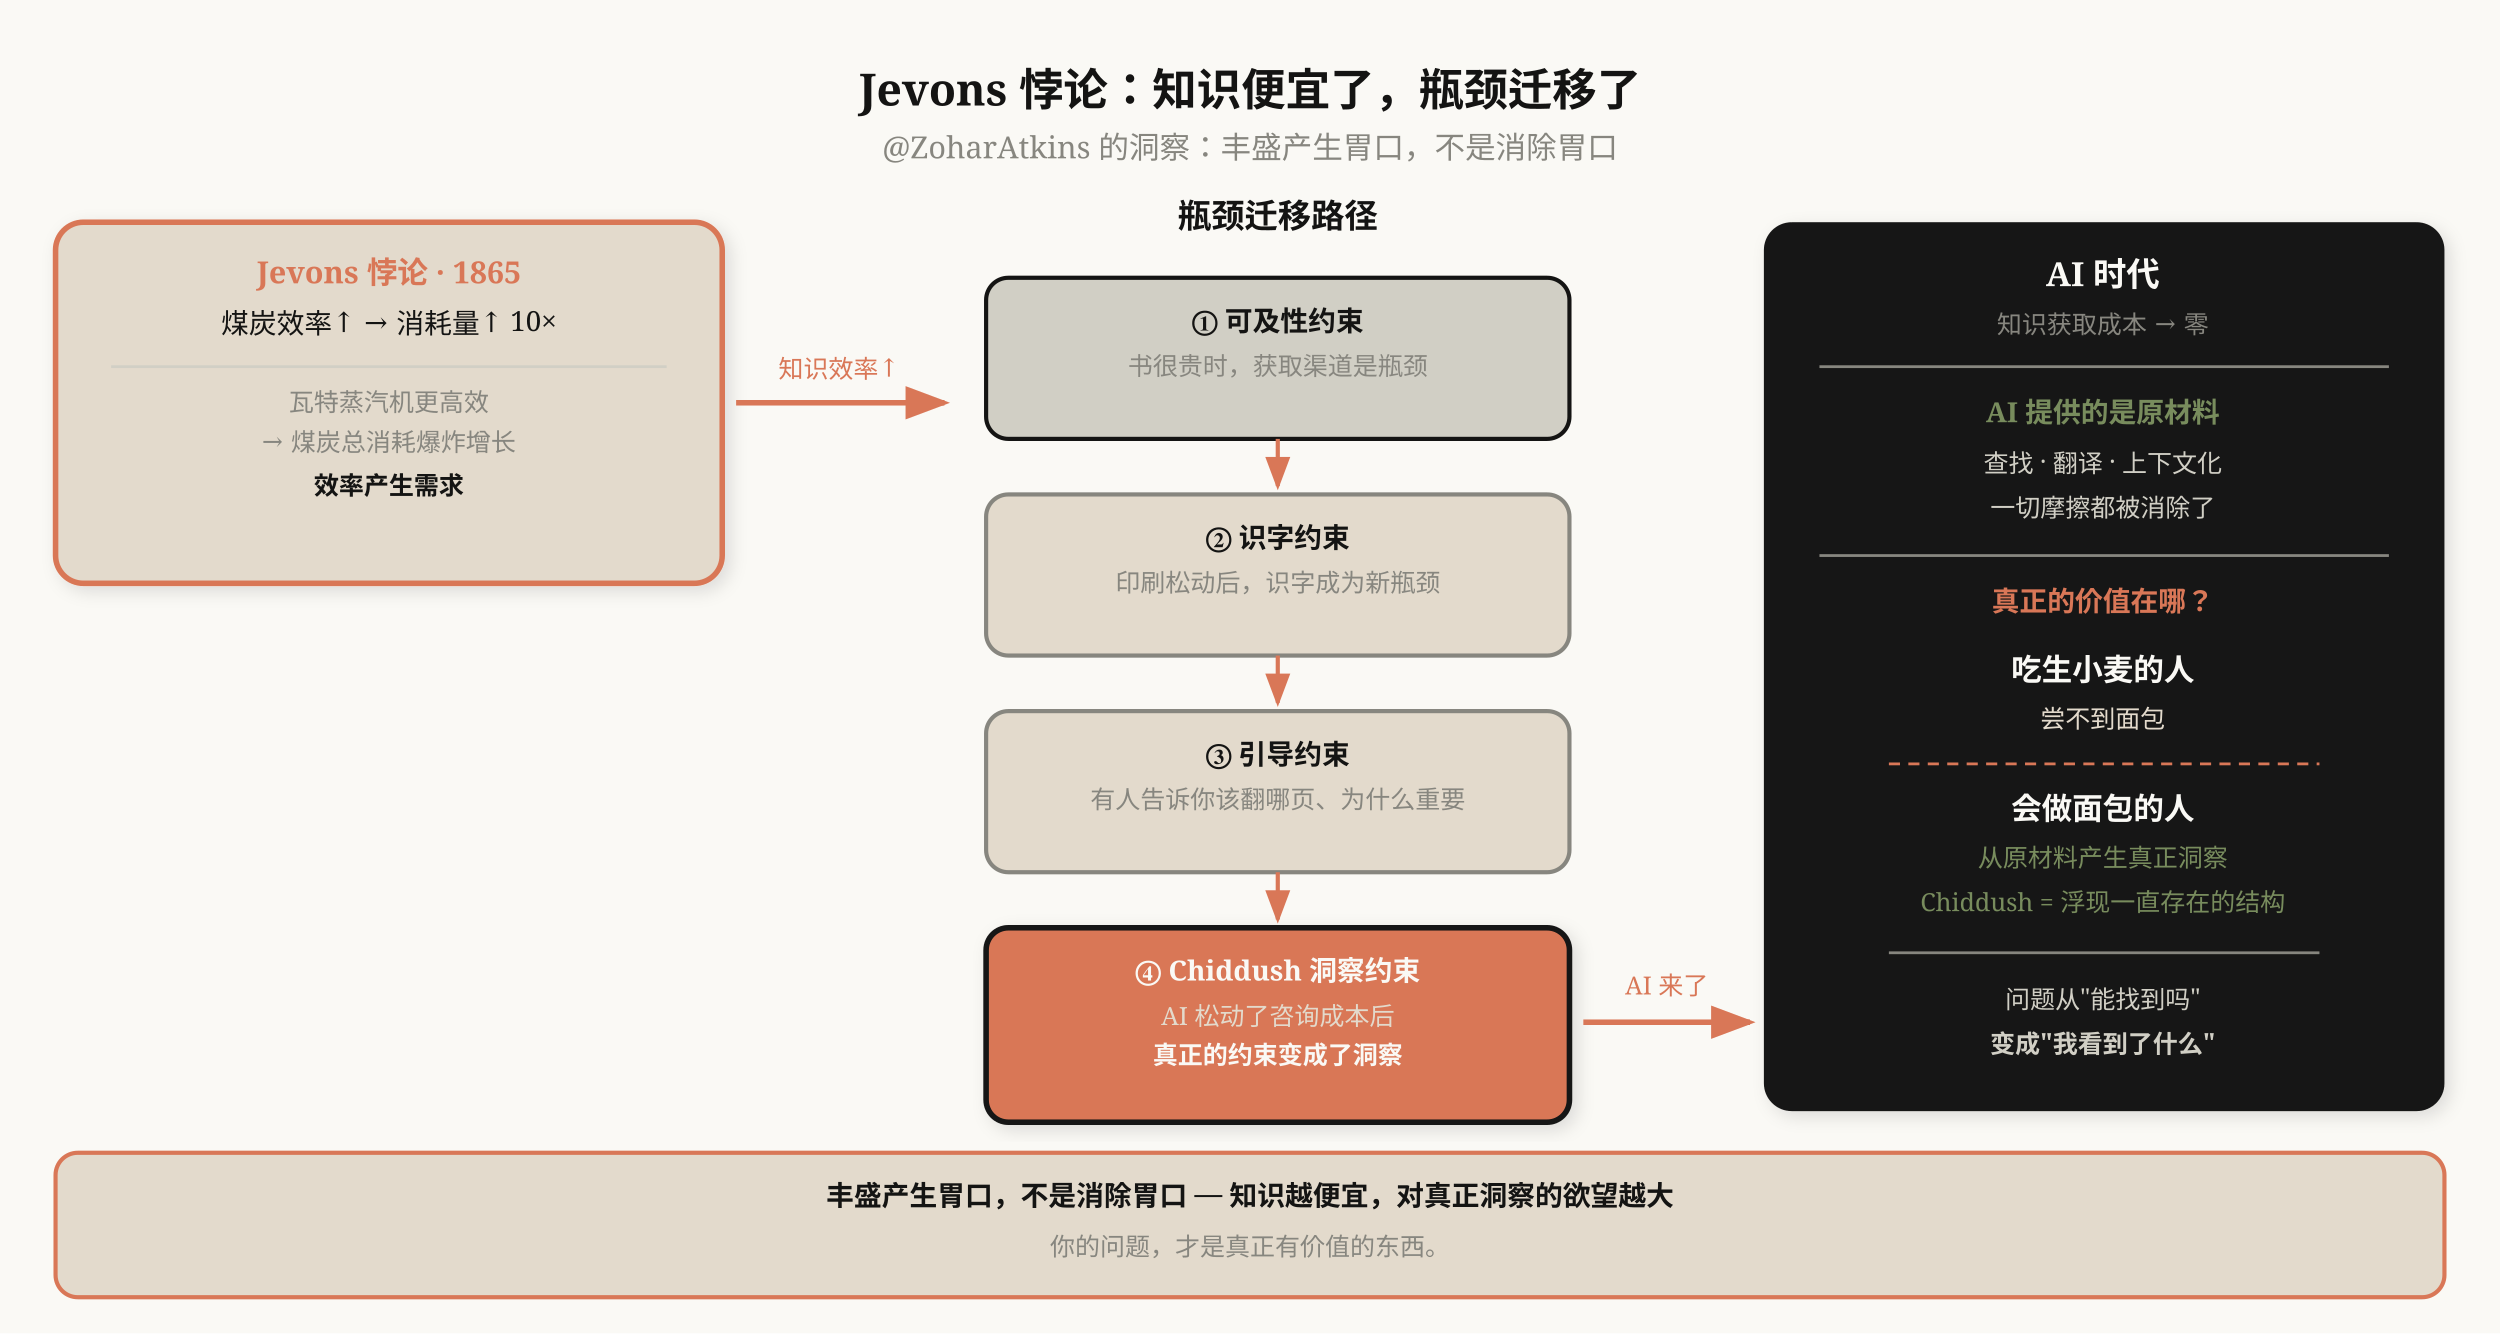
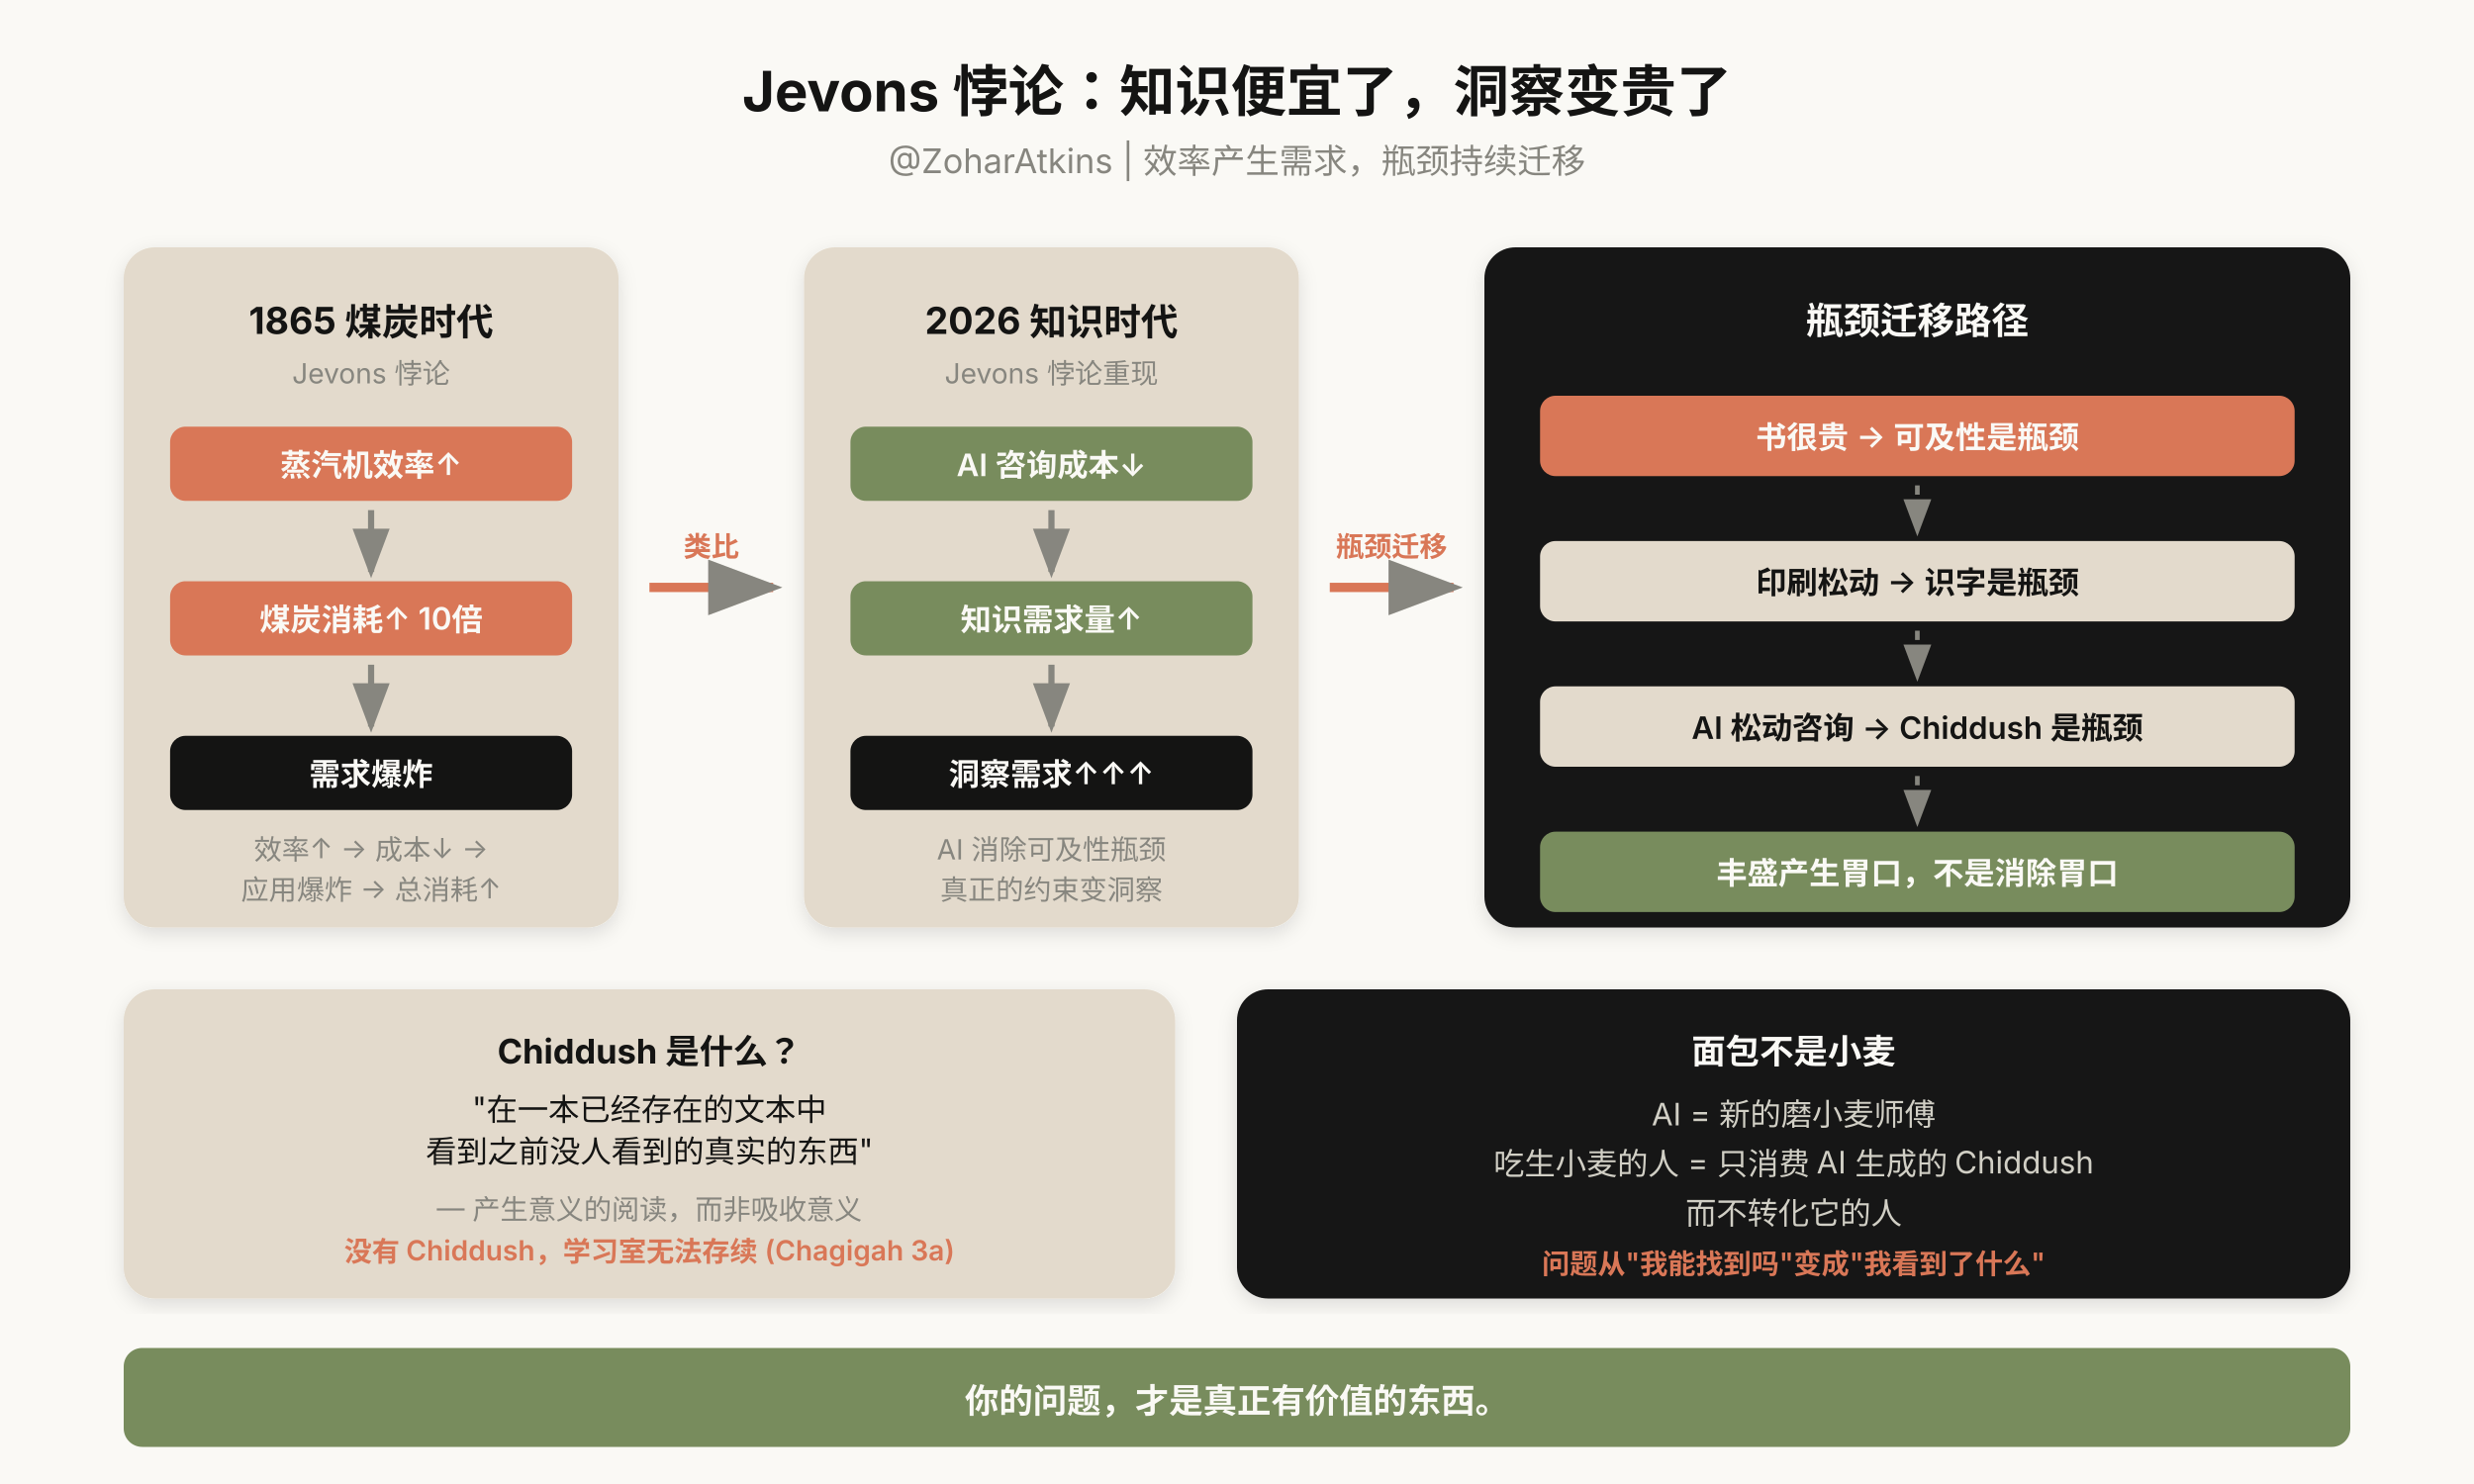
- <svg xmlns="http://www.w3.org/2000/svg" viewBox="0 0 900 480" font-family="'Georgia', serif">
+ <svg xmlns="http://www.w3.org/2000/svg" viewBox="0 0 800 480" font-family="system-ui,-apple-system,sans-serif">
  <defs>
    <marker id="arr2" markerWidth="8" markerHeight="6" refX="7" refY="3" orient="auto">
-       <polygon points="0 0, 8 3, 0 6" fill="#D97757" />
+       <polygon points="0 0, 8 3, 0 6" fill="#87867F" />
    </marker>
-     <filter id="shadow2" x="-10%" y="-10%" width="120%" height="120%">
-       <feDropShadow dx="2" dy="2" stdDeviation="3" flood-color="#141413" flood-opacity="0.12" />
+     <filter id="sh2" x="-5%" y="-5%" width="110%" height="110%">
+       <feDropShadow dx="0" dy="2" stdDeviation="3" flood-color="#141413" flood-opacity="0.12" />
    </filter>
  </defs>
-   <rect width="900" height="480" fill="#FAF9F5" />
-   <text x="450" y="38" text-anchor="middle" font-size="16" font-weight="bold" fill="#141413">Jevons 悖论：知识便宜了，瓶颈迁移了</text>
-   <text x="450" y="57" text-anchor="middle" font-size="11" fill="#87867F">@ZoharAtkins 的洞察：丰盛产生胃口，不是消除胃口</text>
-   <rect x="20" y="80" width="240" height="130" rx="10" fill="#E3DACC" stroke="#D97757" stroke-width="2" filter="url(#shadow2)" />
-   <text x="140" y="102" text-anchor="middle" font-size="11" font-weight="bold" fill="#D97757">Jevons 悖论 · 1865</text>
-   <text x="140" y="120" text-anchor="middle" font-size="10" fill="#141413">煤炭效率↑ → 消耗量↑ 10×</text>
-   <line x1="40" y1="132" x2="240" y2="132" stroke="#D1CFC5" stroke-width="1" />
-   <text x="140" y="148" text-anchor="middle" font-size="9" fill="#87867F">瓦特蒸汽机更高效</text>
-   <text x="140" y="162" text-anchor="middle" font-size="9" fill="#87867F">→ 煤炭总消耗爆炸增长</text>
-   <text x="140" y="178" text-anchor="middle" font-size="9" fill="#141413" font-weight="bold">效率产生需求</text>
-   <path d="M 265 145 Q 310 145 340 145" fill="none" stroke="#D97757" stroke-width="2" marker-end="url(#arr2)" />
-   <text x="302" y="136" text-anchor="middle" font-size="9" fill="#D97757">知识效率↑</text>
-   <text x="460" y="82" text-anchor="middle" font-size="12" font-weight="bold" fill="#141413">瓶颈迁移路径</text>
-   <rect x="355" y="100" width="210" height="58" rx="8" fill="#D1CFC5" stroke="#141413" stroke-width="1.5" />
-   <text x="460" y="119" text-anchor="middle" font-size="10" font-weight="bold" fill="#141413">① 可及性约束</text>
-   <text x="460" y="135" text-anchor="middle" font-size="9" fill="#87867F">书很贵时，获取渠道是瓶颈</text>
-   <path d="M 460 158 L 460 175" fill="none" stroke="#D97757" stroke-width="1.5" marker-end="url(#arr2)" />
-   <rect x="355" y="178" width="210" height="58" rx="8" fill="#E3DACC" stroke="#87867F" stroke-width="1.5" />
-   <text x="460" y="197" text-anchor="middle" font-size="10" font-weight="bold" fill="#141413">② 识字约束</text>
-   <text x="460" y="213" text-anchor="middle" font-size="9" fill="#87867F">印刷松动后，识字成为新瓶颈</text>
-   <path d="M 460 236 L 460 253" fill="none" stroke="#D97757" stroke-width="1.5" marker-end="url(#arr2)" />
-   <rect x="355" y="256" width="210" height="58" rx="8" fill="#E3DACC" stroke="#87867F" stroke-width="1.5" />
-   <text x="460" y="275" text-anchor="middle" font-size="10" font-weight="bold" fill="#141413">③ 引导约束</text>
-   <text x="460" y="291" text-anchor="middle" font-size="9" fill="#87867F">有人告诉你该翻哪页、为什么重要</text>
-   <path d="M 460 314 L 460 331" fill="none" stroke="#D97757" stroke-width="1.5" marker-end="url(#arr2)" />
-   <rect x="355" y="334" width="210" height="70" rx="8" fill="#D97757" stroke="#141413" stroke-width="2" filter="url(#shadow2)" />
-   <text x="460" y="353" text-anchor="middle" font-size="10" font-weight="bold" fill="#FAF9F5">④ Chiddush 洞察约束</text>
-   <text x="460" y="369" text-anchor="middle" font-size="9" fill="#E3DACC">AI 松动了咨询成本后</text>
-   <text x="460" y="383" text-anchor="middle" font-size="9" fill="#FAF9F5" font-weight="bold">真正的约束变成了洞察</text>
-   <path d="M 570 368 Q 610 368 630 368" fill="none" stroke="#D97757" stroke-width="2" marker-end="url(#arr2)" />
-   <text x="600" y="358" text-anchor="middle" font-size="9" fill="#D97757">AI 来了</text>
-   <rect x="635" y="80" width="245" height="320" rx="10" fill="#141413" filter="url(#shadow2)" />
-   <text x="757" y="103" text-anchor="middle" font-size="12" font-weight="bold" fill="#FAF9F5">AI 时代</text>
-   <text x="757" y="120" text-anchor="middle" font-size="9" fill="#87867F">知识获取成本 → 零</text>
-   <line x1="655" y1="132" x2="860" y2="132" stroke="#87867F" stroke-width="1" />
-   <text x="757" y="152" text-anchor="middle" font-size="10" font-weight="bold" fill="#788C5D">AI 提供的是原材料</text>
-   <text x="757" y="170" text-anchor="middle" font-size="9" fill="#D1CFC5">查找 · 翻译 · 上下文化</text>
-   <text x="757" y="186" text-anchor="middle" font-size="9" fill="#D1CFC5">一切摩擦都被消除了</text>
-   <line x1="655" y1="200" x2="860" y2="200" stroke="#87867F" stroke-width="1" />
-   <text x="757" y="220" text-anchor="middle" font-size="10" font-weight="bold" fill="#D97757">真正的价值在哪？</text>
-   <text x="757" y="245" text-anchor="middle" font-size="11" fill="#FAF9F5" font-weight="bold">吃生小麦的人</text>
-   <text x="757" y="262" text-anchor="middle" font-size="9" fill="#E3DACC">尝不到面包</text>
-   <line x1="680" y1="275" x2="835" y2="275" stroke="#D97757" stroke-width="1" stroke-dasharray="4 3" />
-   <text x="757" y="295" text-anchor="middle" font-size="11" fill="#FAF9F5" font-weight="bold">会做面包的人</text>
-   <text x="757" y="312" text-anchor="middle" font-size="9" fill="#788C5D">从原材料产生真正洞察</text>
-   <text x="757" y="328" text-anchor="middle" font-size="9" fill="#788C5D">Chiddush = 浮现一直存在的结构</text>
-   <line x1="680" y1="343" x2="835" y2="343" stroke="#87867F" stroke-width="1" />
-   <text x="757" y="363" text-anchor="middle" font-size="9" fill="#D1CFC5">问题从"能找到吗"</text>
-   <text x="757" y="379" text-anchor="middle" font-size="9" fill="#D1CFC5" font-weight="bold">变成"我看到了什么"</text>
-   <rect x="20" y="415" width="860" height="52" rx="8" fill="#E3DACC" stroke="#D97757" stroke-width="1.5" />
-   <text x="450" y="434" text-anchor="middle" font-size="10" font-weight="bold" fill="#141413">丰盛产生胃口，不是消除胃口 — 知识越便宜，对真正洞察的欲望越大</text>
-   <text x="450" y="452" text-anchor="middle" font-size="9" fill="#87867F">你的问题，才是真正有价值的东西。</text>
+   <rect width="800" height="480" fill="#FAF9F5" />
+   <text x="400" y="36" text-anchor="middle" font-size="18" font-weight="700" fill="#141413">Jevons 悖论：知识便宜了，洞察变贵了</text>
+   <text x="400" y="56" text-anchor="middle" font-size="11" fill="#87867F">@ZoharAtkins | 效率产生需求，瓶颈持续迁移</text>
+   <rect x="40" y="80" width="160" height="220" rx="10" fill="#E3DACC" filter="url(#sh2)" />
+   <text x="120" y="108" text-anchor="middle" font-size="12" font-weight="700" fill="#141413">1865 煤炭时代</text>
+   <text x="120" y="124" text-anchor="middle" font-size="9" fill="#87867F">Jevons 悖论</text>
+   <rect x="55" y="138" width="130" height="24" rx="5" fill="#D97757" />
+   <text x="120" y="154" text-anchor="middle" font-size="10" font-weight="600" fill="#FAF9F5">蒸汽机效率↑</text>
+   <line x1="120" y1="165" x2="120" y2="185" stroke="#87867F" stroke-width="2" marker-end="url(#arr2)" />
+   <rect x="55" y="188" width="130" height="24" rx="5" fill="#D97757" />
+   <text x="120" y="204" text-anchor="middle" font-size="10" font-weight="600" fill="#FAF9F5">煤炭消耗↑ 10倍</text>
+   <line x1="120" y1="215" x2="120" y2="235" stroke="#87867F" stroke-width="2" marker-end="url(#arr2)" />
+   <rect x="55" y="238" width="130" height="24" rx="5" fill="#141413" />
+   <text x="120" y="254" text-anchor="middle" font-size="10" font-weight="600" fill="#FAF9F5">需求爆炸</text>
+   <text x="120" y="278" text-anchor="middle" font-size="9" fill="#87867F">效率↑ → 成本↓ →</text>
+   <text x="120" y="291" text-anchor="middle" font-size="9" fill="#87867F">应用爆炸 → 总消耗↑</text>
+   <line x1="210" y1="190" x2="250" y2="190" stroke="#D97757" stroke-width="3" marker-end="url(#arr2)" />
+   <text x="230" y="180" text-anchor="middle" font-size="9" fill="#D97757" font-weight="700">类比</text>
+   <rect x="260" y="80" width="160" height="220" rx="10" fill="#E3DACC" filter="url(#sh2)" />
+   <text x="340" y="108" text-anchor="middle" font-size="12" font-weight="700" fill="#141413">2026 知识时代</text>
+   <text x="340" y="124" text-anchor="middle" font-size="9" fill="#87867F">Jevons 悖论重现</text>
+   <rect x="275" y="138" width="130" height="24" rx="5" fill="#788C5D" />
+   <text x="340" y="154" text-anchor="middle" font-size="10" font-weight="600" fill="#FAF9F5">AI 咨询成本↓</text>
+   <line x1="340" y1="165" x2="340" y2="185" stroke="#87867F" stroke-width="2" marker-end="url(#arr2)" />
+   <rect x="275" y="188" width="130" height="24" rx="5" fill="#788C5D" />
+   <text x="340" y="204" text-anchor="middle" font-size="10" font-weight="600" fill="#FAF9F5">知识需求量↑</text>
+   <line x1="340" y1="215" x2="340" y2="235" stroke="#87867F" stroke-width="2" marker-end="url(#arr2)" />
+   <rect x="275" y="238" width="130" height="24" rx="5" fill="#141413" />
+   <text x="340" y="254" text-anchor="middle" font-size="10" font-weight="600" fill="#FAF9F5">洞察需求↑↑↑</text>
+   <text x="340" y="278" text-anchor="middle" font-size="9" fill="#87867F">AI 消除可及性瓶颈</text>
+   <text x="340" y="291" text-anchor="middle" font-size="9" fill="#87867F">真正的约束变洞察</text>
+   <line x1="430" y1="190" x2="470" y2="190" stroke="#D97757" stroke-width="3" marker-end="url(#arr2)" />
+   <text x="450" y="180" text-anchor="middle" font-size="9" fill="#D97757" font-weight="700">瓶颈迁移</text>
+   <rect x="480" y="80" width="280" height="220" rx="10" fill="#141413" filter="url(#sh2)" />
+   <text x="620" y="108" text-anchor="middle" font-size="12" font-weight="700" fill="#FAF9F5">瓶颈迁移路径</text>
+   <rect x="498" y="128" width="244" height="26" rx="5" fill="#D97757" />
+   <text x="620" y="145" text-anchor="middle" font-size="10" font-weight="600" fill="#FAF9F5">书很贵 → 可及性是瓶颈</text>
+   <line x1="620" y1="157" x2="620" y2="172" stroke="#87867F" stroke-width="1.5" stroke-dasharray="3,2" marker-end="url(#arr2)" />
+   <rect x="498" y="175" width="244" height="26" rx="5" fill="#E3DACC" />
+   <text x="620" y="192" text-anchor="middle" font-size="10" font-weight="600" fill="#141413">印刷松动 → 识字是瓶颈</text>
+   <line x1="620" y1="204" x2="620" y2="219" stroke="#87867F" stroke-width="1.5" stroke-dasharray="3,2" marker-end="url(#arr2)" />
+   <rect x="498" y="222" width="244" height="26" rx="5" fill="#E3DACC" />
+   <text x="620" y="239" text-anchor="middle" font-size="10" font-weight="600" fill="#141413">AI 松动咨询 → Chiddush 是瓶颈</text>
+   <line x1="620" y1="251" x2="620" y2="266" stroke="#87867F" stroke-width="1.5" stroke-dasharray="3,2" marker-end="url(#arr2)" />
+   <rect x="498" y="269" width="244" height="26" rx="5" fill="#788C5D" />
+   <text x="620" y="286" text-anchor="middle" font-size="10" font-weight="600" fill="#FAF9F5">丰盛产生胃口，不是消除胃口</text>
+   <rect x="40" y="320" width="340" height="100" rx="10" fill="#E3DACC" filter="url(#sh2)" />
+   <text x="210" y="344" text-anchor="middle" font-size="11" font-weight="700" fill="#141413">Chiddush 是什么？</text>
+   <text x="210" y="362" text-anchor="middle" font-size="10" fill="#141413">"在一本已经存在的文本中</text>
+   <text x="210" y="376" text-anchor="middle" font-size="10" fill="#141413">看到之前没人看到的真实的东西"</text>
+   <text x="210" y="394" text-anchor="middle" font-size="9" fill="#87867F">— 产生意义的阅读，而非吸收意义</text>
+   <text x="210" y="408" text-anchor="middle" font-size="9" fill="#D97757" font-weight="600">没有 Chiddush，学习室无法存续 (Chagigah 3a)</text>
+   <rect x="400" y="320" width="360" height="100" rx="10" fill="#141413" filter="url(#sh2)" />
+   <text x="580" y="344" text-anchor="middle" font-size="11" font-weight="700" fill="#FAF9F5">面包不是小麦</text>
+   <text x="580" y="364" text-anchor="middle" font-size="10" fill="#D1CFC5">AI = 新的磨小麦师傅</text>
+   <text x="580" y="380" text-anchor="middle" font-size="10" fill="#D1CFC5">吃生小麦的人 = 只消费 AI 生成的 Chiddush</text>
+   <text x="580" y="396" text-anchor="middle" font-size="10" fill="#D1CFC5">而不转化它的人</text>
+   <text x="580" y="412" text-anchor="middle" font-size="9" fill="#D97757" font-weight="600">问题从"我能找到吗"变成"我看到了什么"</text>
+   <rect x="40" y="436" width="720" height="32" rx="6" fill="#788C5D" />
+   <text x="400" y="457" text-anchor="middle" font-size="11" font-weight="700" fill="#FAF9F5">你的问题，才是真正有价值的东西。</text>
</svg>
